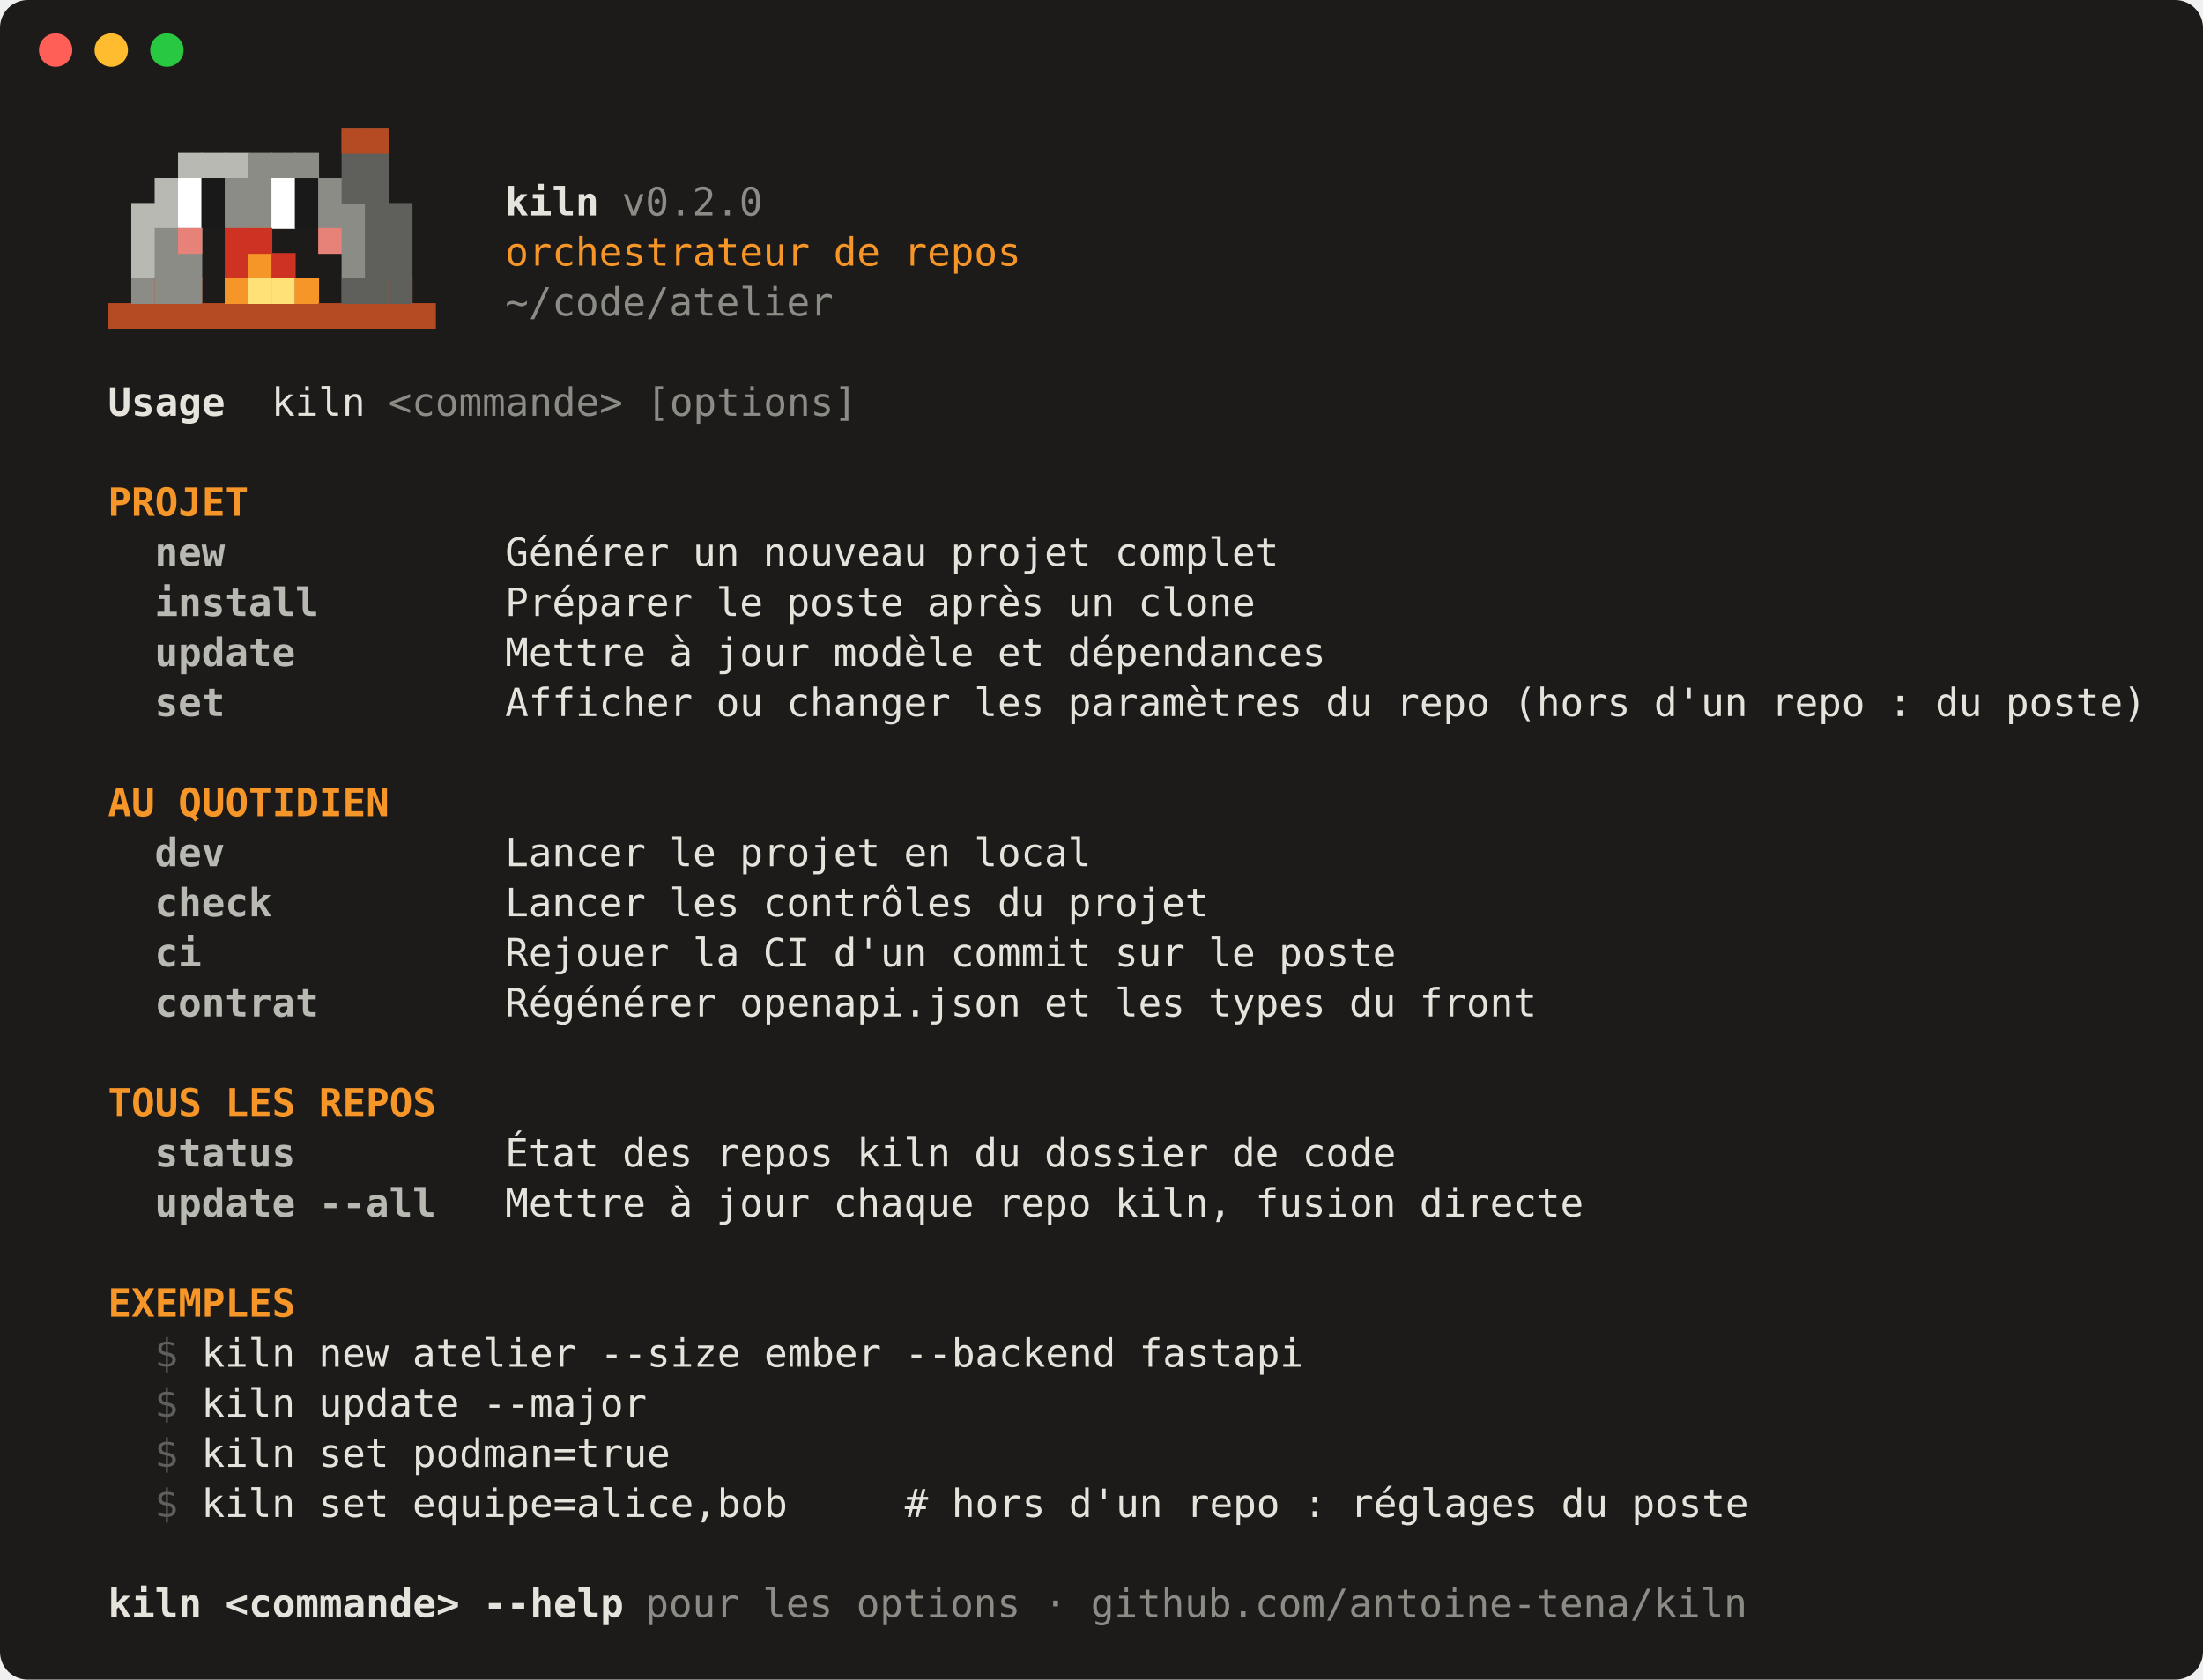
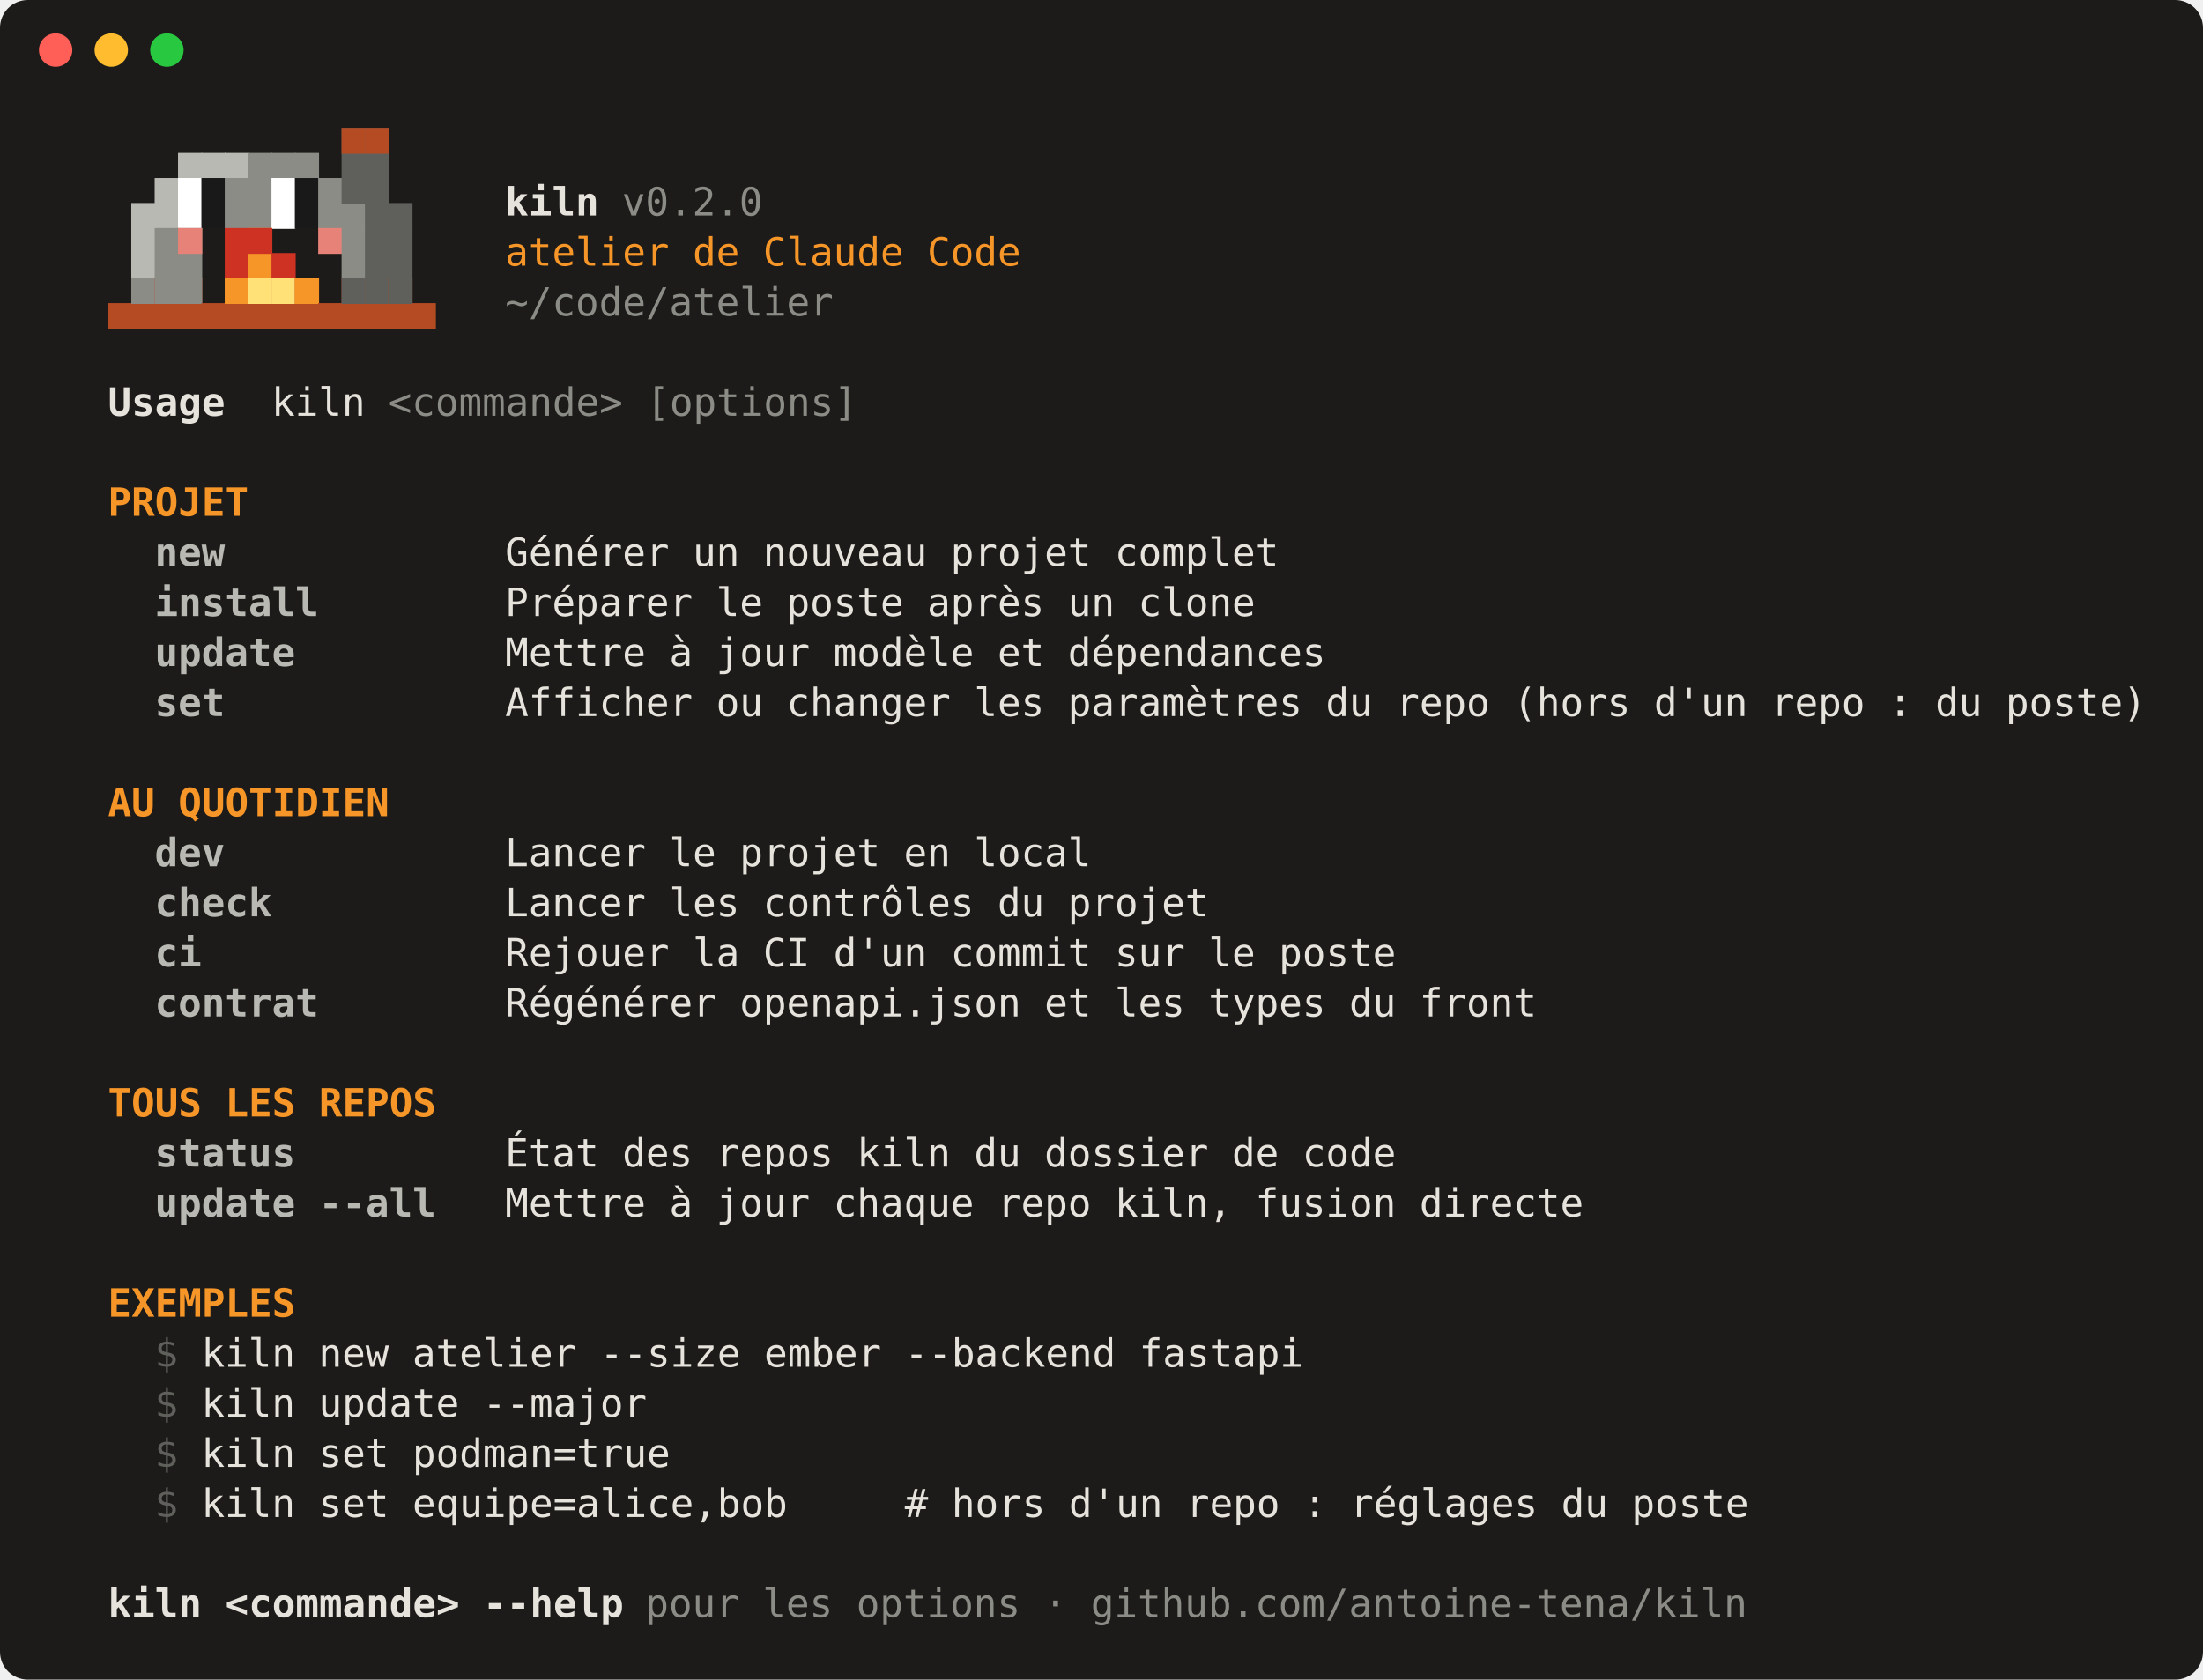
<svg xmlns="http://www.w3.org/2000/svg" width="792" height="604" viewBox="0 0 792 604" role="img" aria-label="kiln welcome screen">
  <rect width="100%" height="100%" rx="10" fill="#1c1b19" />
  <circle cx="20" cy="18" r="6" fill="#ff5f57" />
  <circle cx="40" cy="18" r="6" fill="#febc2e" />
  <circle cx="60" cy="18" r="6" fill="#28c840" />
  <g font-family="ui-monospace,SFMono-Regular,Menlo,Consolas,'DejaVu Sans Mono',monospace" font-size="14" fill="#e6e3dc" xml:space="preserve">
    <rect x="64.0" y="55.0" width="8.7" height="9.3" fill="#b9b9b4" />
    <rect x="72.4" y="55.0" width="8.7" height="9.3" fill="#b9b9b4" />
    <rect x="80.8" y="55.0" width="8.7" height="9.3" fill="#b9b9b4" />
    <rect x="89.2" y="55.0" width="8.7" height="9.3" fill="#8c8c87" />
    <rect x="97.6" y="55.0" width="8.7" height="9.3" fill="#8c8c87" />
    <rect x="106.0" y="55.0" width="8.7" height="9.3" fill="#8c8c87" />
    <rect x="122.8" y="46.0" width="8.7" height="18.3" fill="#5f5f5c" />
    <rect x="122.8" y="46.0" width="8.7" height="9.3" fill="#b44b23" />
    <rect x="131.2" y="46.0" width="8.7" height="18.3" fill="#5f5f5c" />
    <rect x="131.2" y="46.0" width="8.7" height="9.3" fill="#b44b23" />
    <rect x="47.2" y="73.0" width="8.7" height="9.3" fill="#b9b9b4" />
    <rect x="55.6" y="64.0" width="8.7" height="18.3" fill="#b9b9b4" />
    <rect x="64.0" y="64.0" width="8.7" height="18.3" fill="#ffffff" />
    <rect x="72.4" y="64.0" width="8.7" height="18.3" fill="#191919" />
    <rect x="80.8" y="64.0" width="8.7" height="18.3" fill="#8c8c87" />
    <rect x="89.2" y="64.0" width="8.7" height="18.3" fill="#8c8c87" />
    <rect x="97.6" y="64.0" width="8.7" height="18.3" fill="#ffffff" />
    <rect x="106.0" y="64.0" width="8.7" height="18.3" fill="#191919" />
    <rect x="114.4" y="64.0" width="8.7" height="18.3" fill="#8c8c87" />
    <rect x="122.8" y="64.0" width="8.7" height="18.3" fill="#8c8c87" />
    <rect x="122.8" y="64.0" width="8.7" height="9.3" fill="#5f5f5c" />
    <rect x="131.2" y="64.0" width="8.7" height="18.3" fill="#5f5f5c" />
    <rect x="139.6" y="73.0" width="8.7" height="9.3" fill="#5f5f5c" />
    <text x="181.6" y="77.5" textLength="33.6" font-weight="bold">kiln</text>
    <text x="223.6" y="77.5" textLength="50.4" fill="#8c8c87">v0.2.0</text>
    <rect x="47.2" y="82.0" width="8.7" height="18.3" fill="#b9b9b4" />
    <rect x="55.6" y="82.0" width="8.7" height="18.3" fill="#8c8c87" />
    <rect x="64.0" y="82.0" width="8.7" height="18.3" fill="#8c8c87" />
    <rect x="64.0" y="82.0" width="8.7" height="9.3" fill="#e68278" />
    <rect x="80.8" y="82.0" width="8.7" height="18.3" fill="#cd3223" />
    <rect x="89.2" y="82.0" width="8.7" height="18.3" fill="#f79628" />
    <rect x="89.2" y="82.0" width="8.7" height="9.3" fill="#cd3223" />
    <rect x="97.6" y="91.0" width="8.7" height="9.3" fill="#cd3223" />
    <rect x="114.4" y="82.0" width="8.7" height="9.3" fill="#e68278" />
    <rect x="122.8" y="82.0" width="8.7" height="18.3" fill="#8c8c87" />
    <rect x="131.2" y="82.0" width="8.7" height="18.3" fill="#5f5f5c" />
    <rect x="139.6" y="82.0" width="8.7" height="18.3" fill="#5f5f5c" />
-     <text x="181.6" y="95.5" textLength="184.8" fill="#f79628">orchestrateur de repos</text>
+     <text x="181.6" y="95.5" textLength="184.8" fill="#f79628">atelier de Claude Code</text>
    <rect x="38.8" y="109.0" width="8.7" height="9.3" fill="#b44b23" />
    <rect x="47.2" y="100.0" width="8.7" height="18.3" fill="#b44b23" />
    <rect x="47.2" y="100.0" width="8.7" height="9.3" fill="#8c8c87" />
    <rect x="55.6" y="100.0" width="8.7" height="18.3" fill="#b44b23" />
    <rect x="55.6" y="100.0" width="8.7" height="9.3" fill="#8c8c87" />
    <rect x="64.0" y="100.0" width="8.7" height="18.3" fill="#b44b23" />
    <rect x="64.0" y="100.0" width="8.7" height="9.3" fill="#8c8c87" />
    <rect x="72.4" y="109.0" width="8.7" height="9.3" fill="#b44b23" />
    <rect x="80.8" y="100.0" width="8.7" height="18.3" fill="#b44b23" />
    <rect x="80.8" y="100.0" width="8.7" height="9.3" fill="#f79628" />
    <rect x="89.2" y="100.0" width="8.7" height="18.3" fill="#b44b23" />
    <rect x="89.2" y="100.0" width="8.7" height="9.3" fill="#ffe178" />
    <rect x="97.6" y="100.0" width="8.7" height="18.3" fill="#b44b23" />
    <rect x="97.6" y="100.0" width="8.7" height="9.3" fill="#ffe178" />
    <rect x="106.0" y="100.0" width="8.7" height="18.3" fill="#b44b23" />
    <rect x="106.0" y="100.0" width="8.7" height="9.3" fill="#f79628" />
    <rect x="114.4" y="109.0" width="8.7" height="9.3" fill="#b44b23" />
    <rect x="122.8" y="100.0" width="8.7" height="18.3" fill="#b44b23" />
    <rect x="122.8" y="100.0" width="8.7" height="9.3" fill="#5f5f5c" />
    <rect x="131.2" y="100.0" width="8.7" height="18.3" fill="#b44b23" />
    <rect x="131.2" y="100.0" width="8.7" height="9.3" fill="#5f5f5c" />
    <rect x="139.6" y="100.0" width="8.7" height="18.3" fill="#b44b23" />
    <rect x="139.6" y="100.0" width="8.7" height="9.3" fill="#5f5f5c" />
    <rect x="148.0" y="109.0" width="8.7" height="9.3" fill="#b44b23" />
    <text x="181.6" y="113.5" textLength="117.6" fill="#8c8c87">~/code/atelier</text>
    <text x="38.8" y="149.5" textLength="42.0" font-weight="bold">Usage</text>
    <text x="97.6" y="149.5" textLength="33.6">kiln</text>
    <text x="139.6" y="149.5" textLength="168.0" fill="#8c8c87">&lt;commande&gt; [options]</text>
    <text x="38.8" y="185.5" textLength="50.4" fill="#f79628" font-weight="bold">PROJET</text>
    <text x="55.6" y="203.5" textLength="25.2" fill="#b9b9b4" font-weight="bold">new</text>
    <text x="181.6" y="203.5" textLength="277.2">Générer un nouveau projet complet</text>
    <text x="55.6" y="221.5" textLength="58.8" fill="#b9b9b4" font-weight="bold">install</text>
    <text x="181.6" y="221.5" textLength="268.8">Préparer le poste après un clone</text>
    <text x="55.6" y="239.5" textLength="50.4" fill="#b9b9b4" font-weight="bold">update</text>
    <text x="181.6" y="239.5" textLength="294.0">Mettre à jour modèle et dépendances</text>
    <text x="55.6" y="257.5" textLength="25.2" fill="#b9b9b4" font-weight="bold">set</text>
    <text x="181.6" y="257.5" textLength="588.0">Afficher ou changer les paramètres du repo (hors d'un repo : du poste)</text>
    <text x="38.8" y="293.5" textLength="100.8" fill="#f79628" font-weight="bold">AU QUOTIDIEN</text>
    <text x="55.6" y="311.5" textLength="25.2" fill="#b9b9b4" font-weight="bold">dev</text>
    <text x="181.6" y="311.5" textLength="210.0">Lancer le projet en local</text>
    <text x="55.6" y="329.5" textLength="42.0" fill="#b9b9b4" font-weight="bold">check</text>
    <text x="181.6" y="329.5" textLength="252.0">Lancer les contrôles du projet</text>
    <text x="55.6" y="347.5" textLength="16.8" fill="#b9b9b4" font-weight="bold">ci</text>
    <text x="181.6" y="347.5" textLength="319.2">Rejouer la CI d'un commit sur le poste</text>
    <text x="55.6" y="365.5" textLength="58.8" fill="#b9b9b4" font-weight="bold">contrat</text>
    <text x="181.6" y="365.5" textLength="369.6">Régénérer openapi.json et les types du front</text>
    <text x="38.8" y="401.5" textLength="117.6" fill="#f79628" font-weight="bold">TOUS LES REPOS</text>
    <text x="55.6" y="419.5" textLength="50.4" fill="#b9b9b4" font-weight="bold">status</text>
    <text x="181.6" y="419.5" textLength="319.2">État des repos kiln du dossier de code</text>
    <text x="55.6" y="437.5" textLength="100.8" fill="#b9b9b4" font-weight="bold">update --all</text>
    <text x="181.6" y="437.5" textLength="386.4">Mettre à jour chaque repo kiln, fusion directe</text>
    <text x="38.8" y="473.5" textLength="67.2" fill="#f79628" font-weight="bold">EXEMPLES</text>
    <text x="55.6" y="491.5" textLength="8.4" fill="#5f5f5c">$</text>
    <text x="72.4" y="491.5" textLength="394.8">kiln new atelier --size ember --backend fastapi</text>
    <text x="55.6" y="509.5" textLength="8.4" fill="#5f5f5c">$</text>
    <text x="72.4" y="509.5" textLength="159.6">kiln update --major</text>
    <text x="55.6" y="527.5" textLength="8.4" fill="#5f5f5c">$</text>
    <text x="72.4" y="527.5" textLength="168.0">kiln set podman=true</text>
    <text x="55.6" y="545.5" textLength="8.4" fill="#5f5f5c">$</text>
    <text x="72.4" y="545.5" textLength="554.4">kiln set equipe=alice,bob     # hors d'un repo : réglages du poste</text>
    <text x="38.8" y="581.5" textLength="184.8" font-weight="bold">kiln &lt;commande&gt; --help</text>
    <text x="232.0" y="581.5" textLength="394.8" fill="#8c8c87">pour les options · github.com/antoine-tena/kiln</text>
  </g>
</svg>
